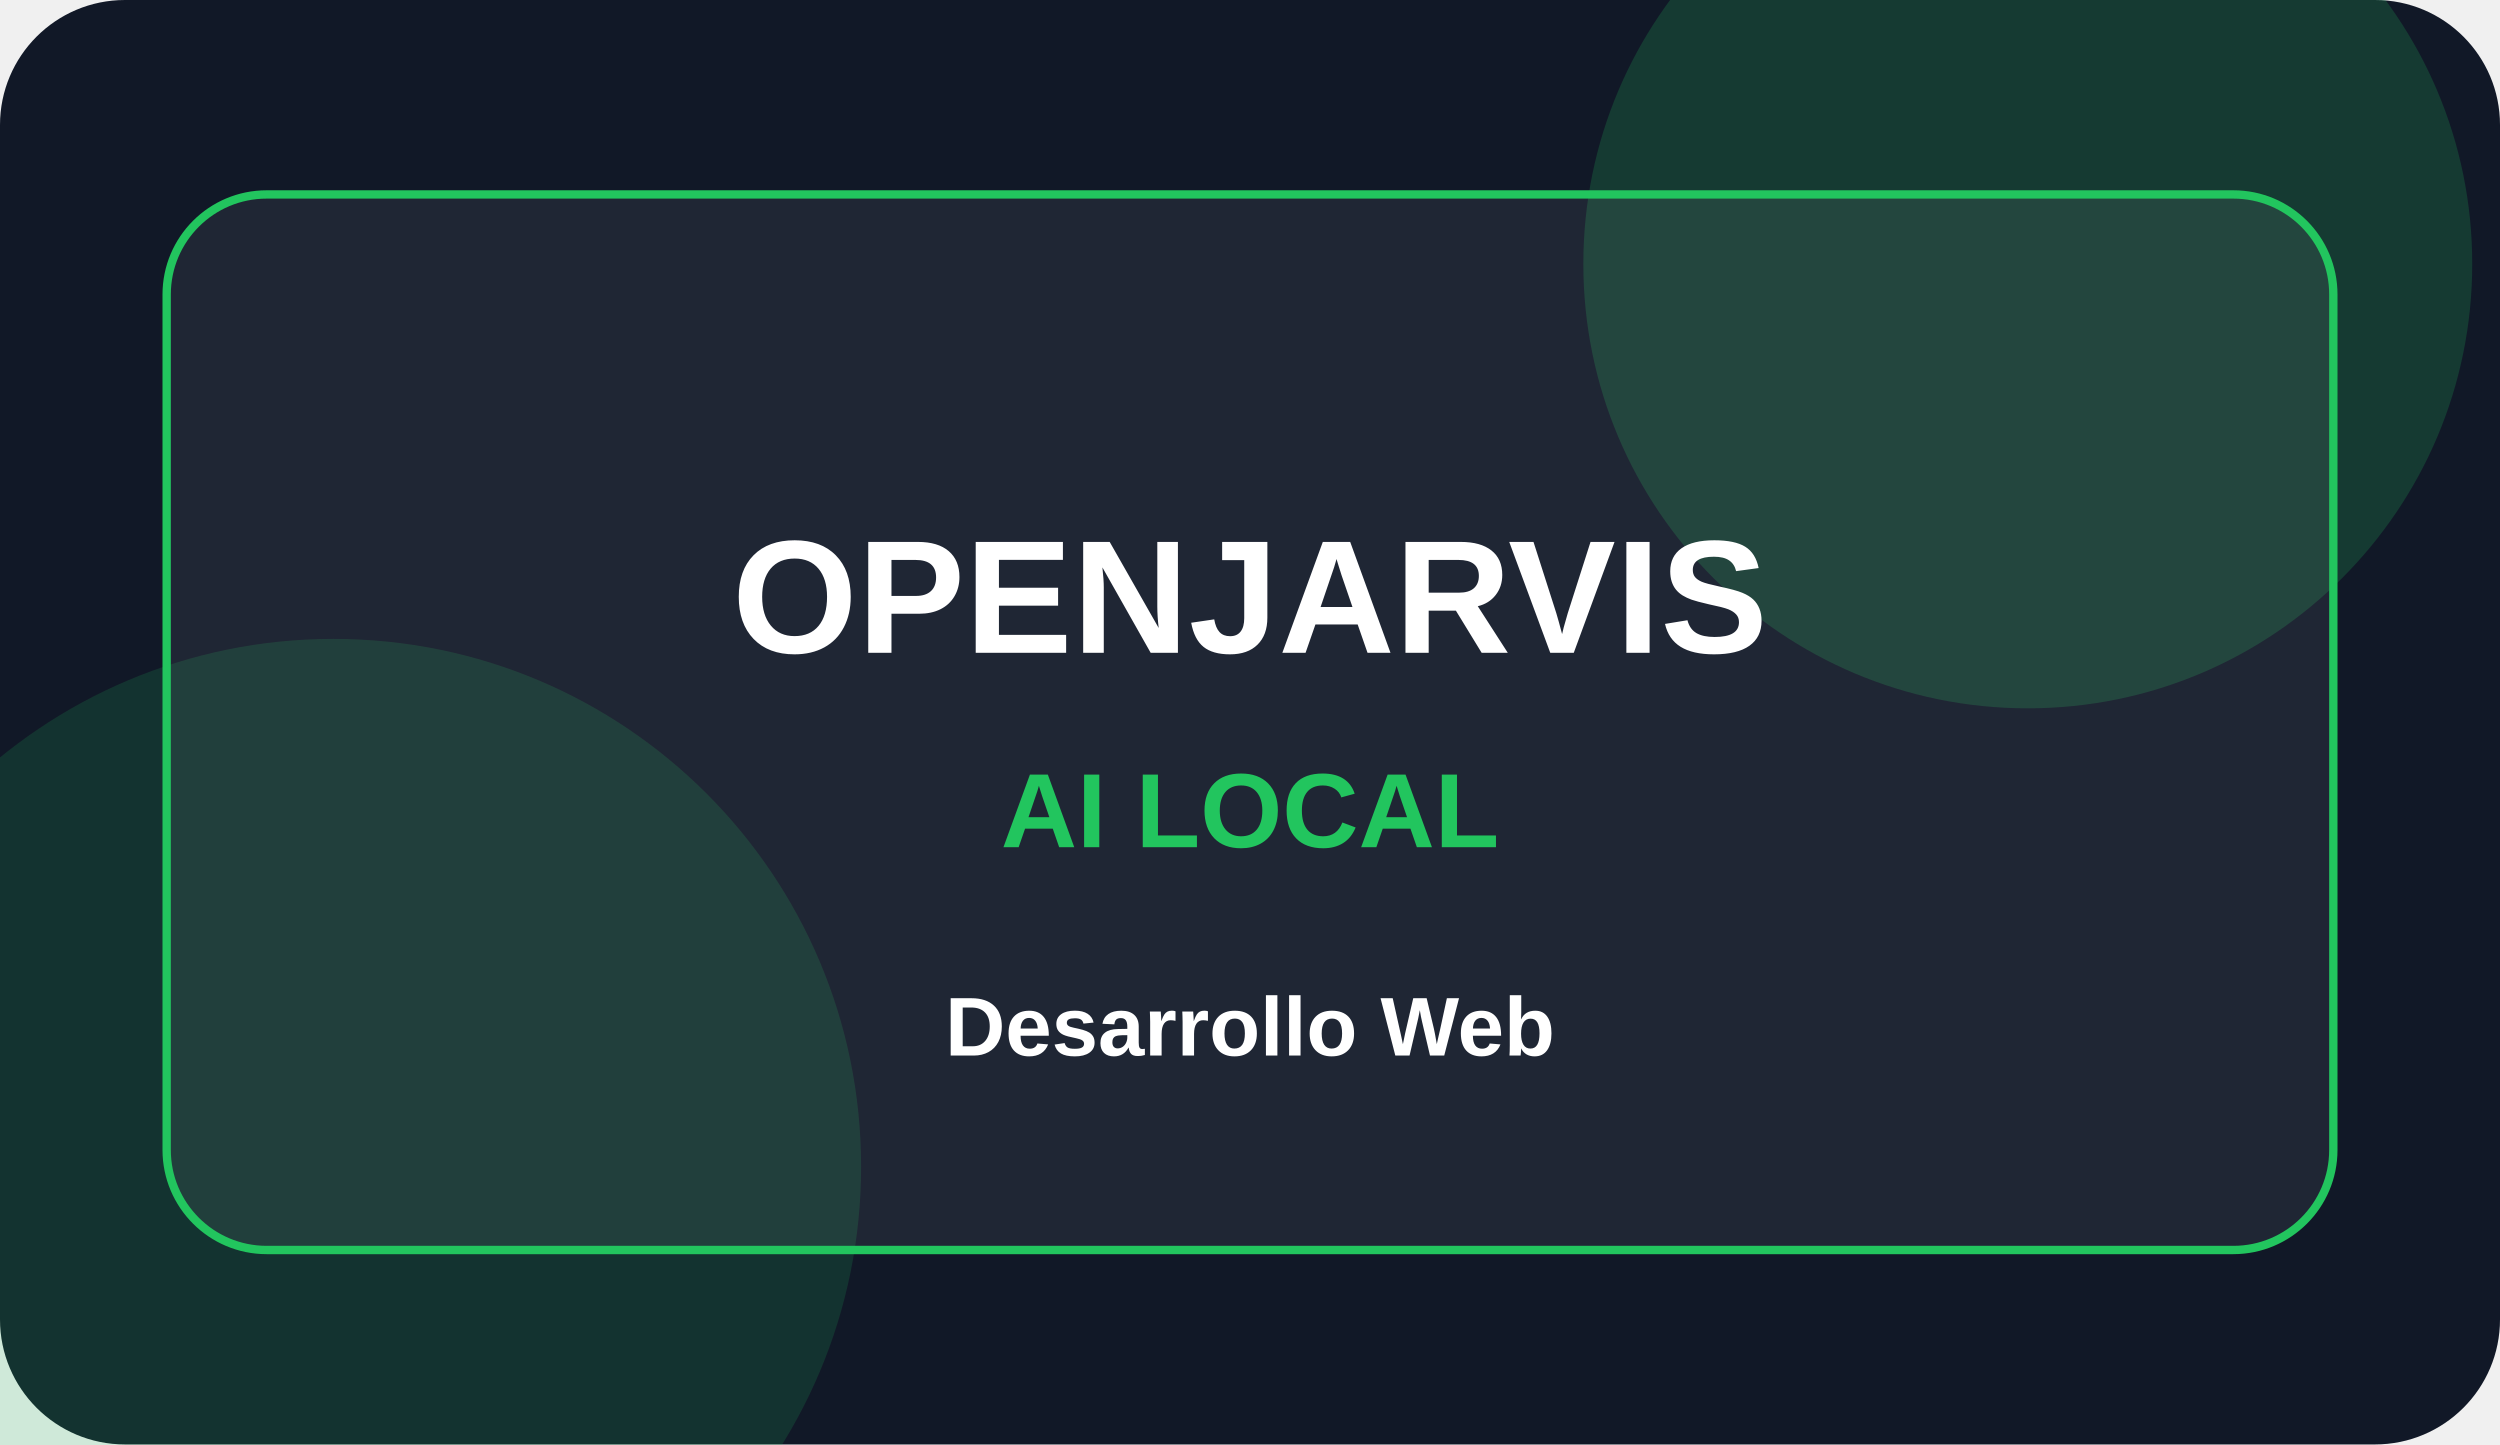
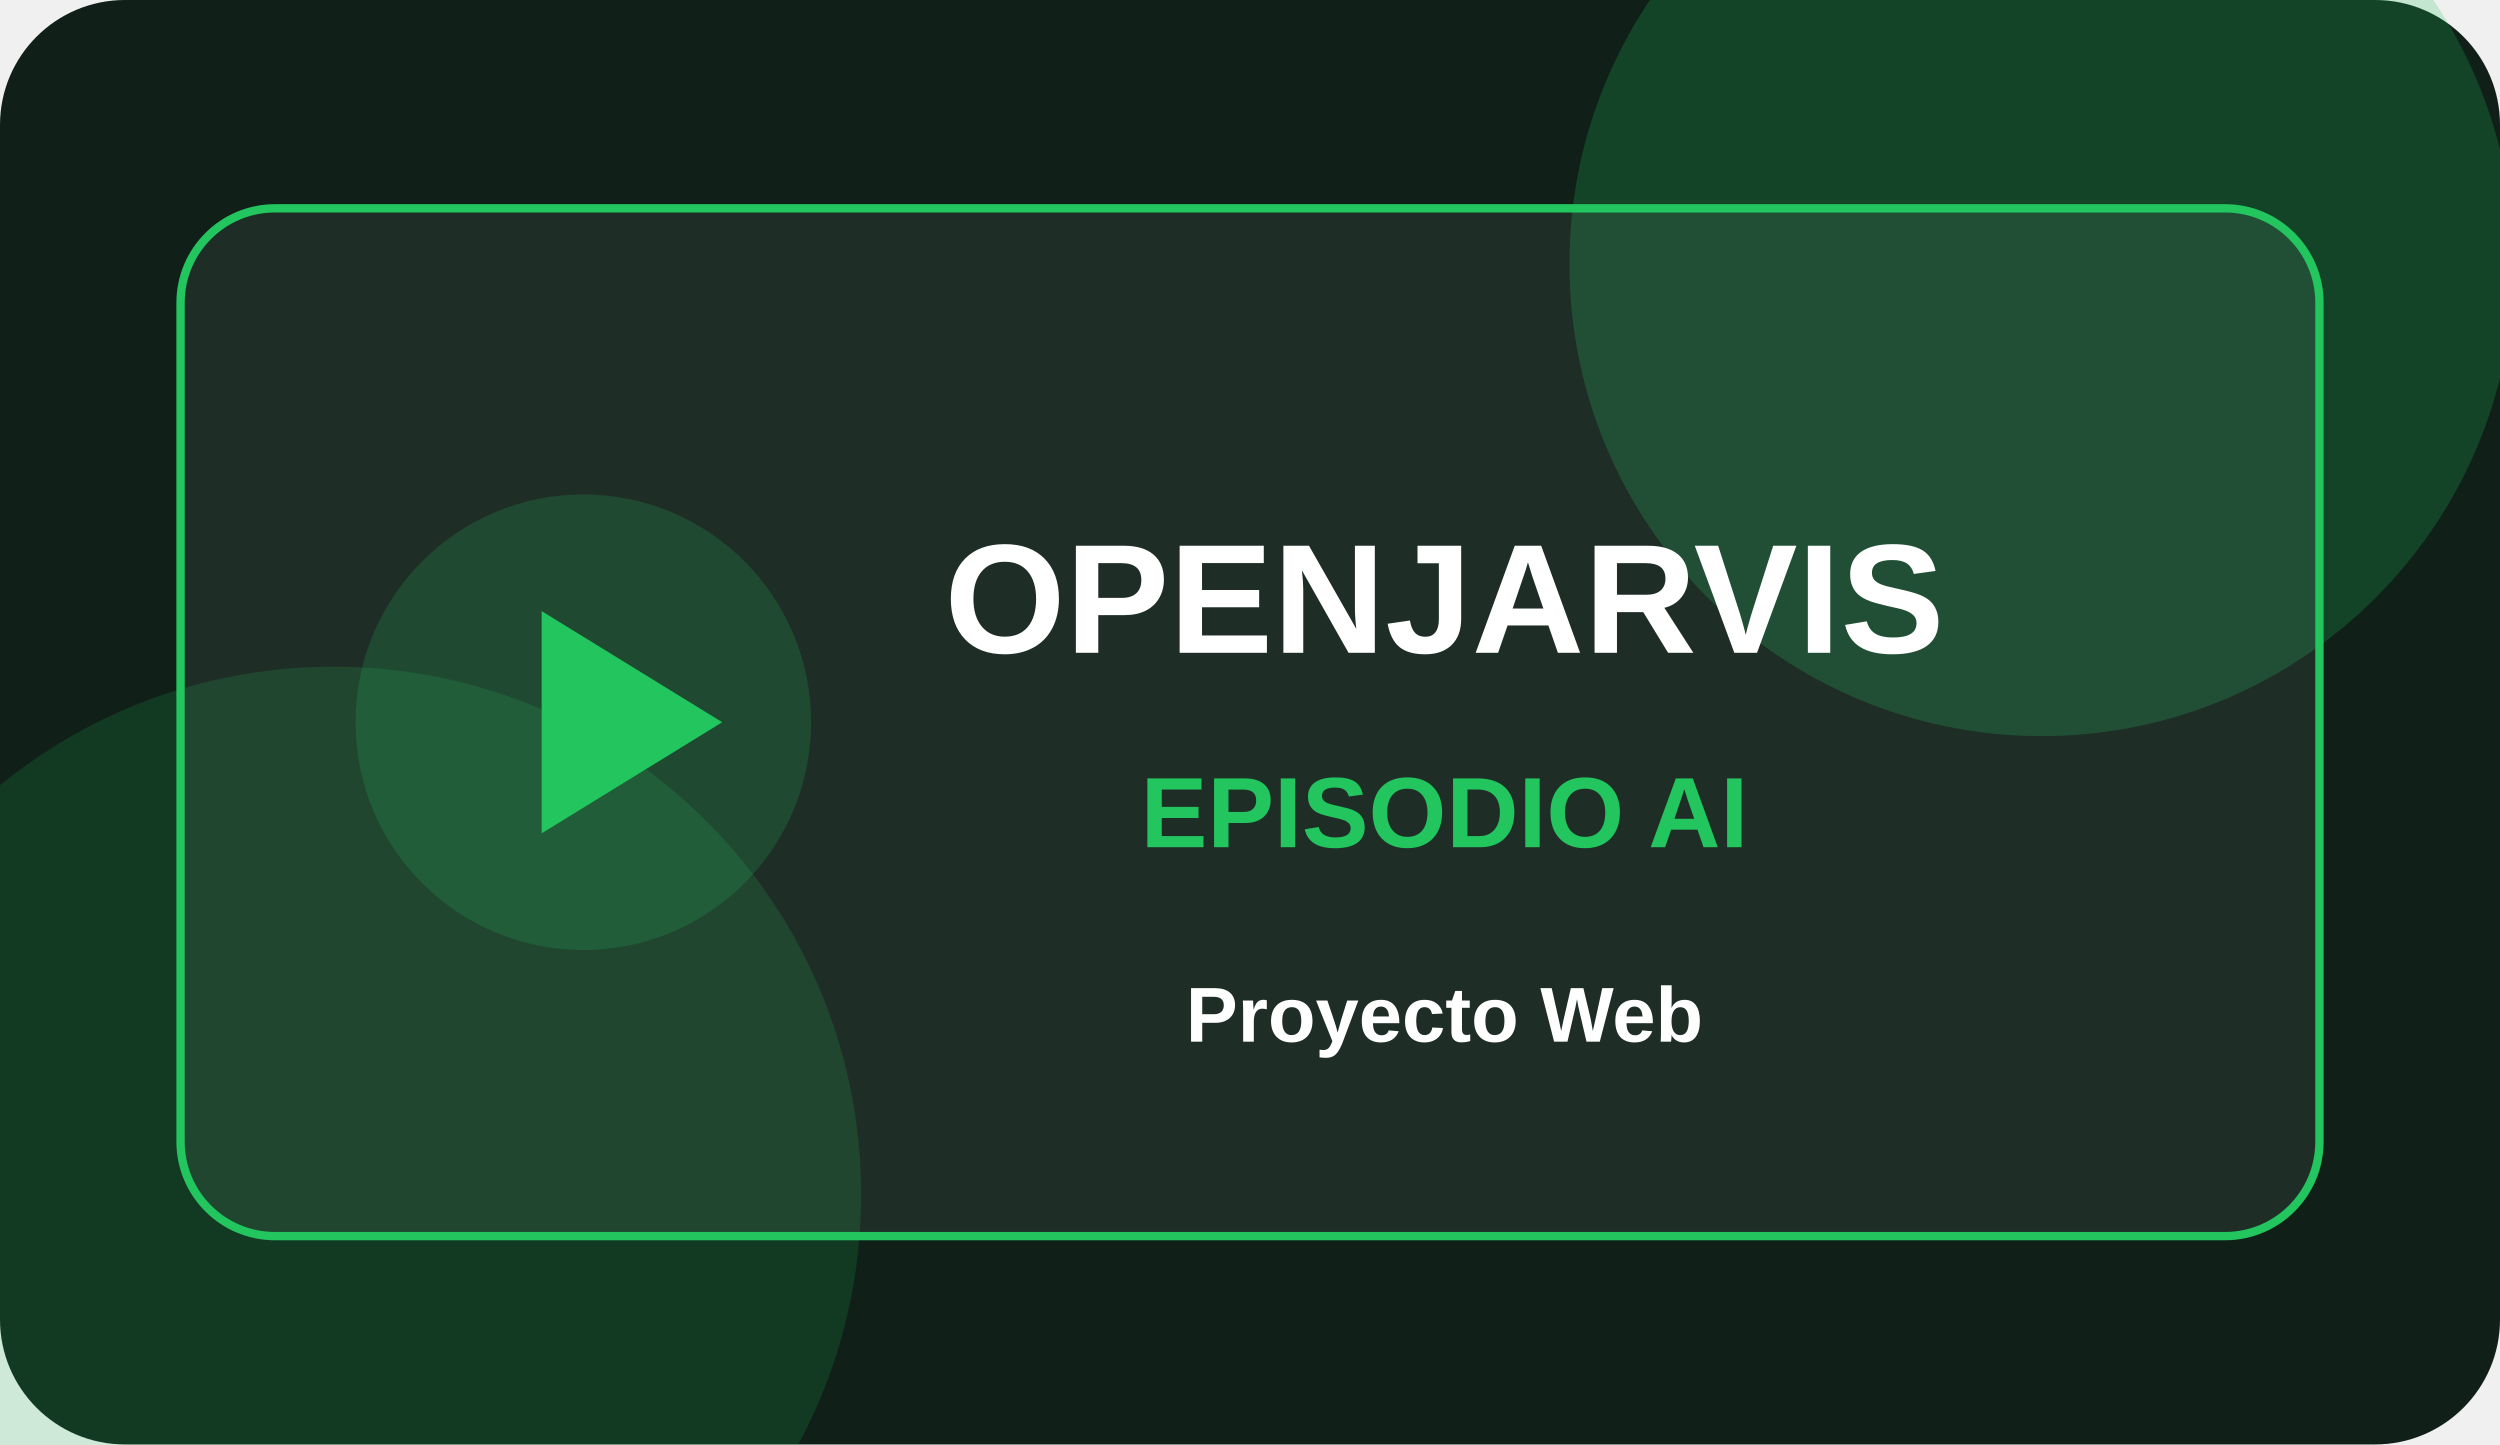
<svg xmlns="http://www.w3.org/2000/svg" width="900" height="520" viewBox="0 0 900 520" fill="none">
-   <rect width="900" height="520" rx="45" fill="#111827" />
-   <circle cx="730" cy="95" r="160" fill="#22C55E" opacity="0.20" />
-   <circle cx="120" cy="420" r="190" fill="#22C55E" opacity="0.16" />
-   <rect x="60" y="70" width="780" height="380" rx="36" fill="rgba(255,255,255,0.06)" stroke="#22C55E" stroke-width="3" />
-   <text x="450" y="235" text-anchor="middle" font-size="58" font-family="Arial" font-weight="900" fill="white">OPENJARVIS</text>
-   <text x="450" y="305" text-anchor="middle" font-size="38" font-family="Arial" font-weight="800" fill="#22C55E">AI LOCAL</text>
-   <text x="450" y="380" text-anchor="middle" font-size="30" font-family="Arial" font-weight="700" fill="white">Desarrollo Web</text>
+   <rect width="900" height="520" rx="45" fill="#102018" />
+   <circle cx="735" cy="95" r="170" fill="#22C55E" opacity="0.22" />
+   <circle cx="120" cy="430" r="190" fill="#22C55E" opacity="0.16" />
+   <rect x="65" y="75" width="770" height="370" rx="34" fill="rgba(255,255,255,0.06)" stroke="#22C55E" stroke-width="3" />
+   <circle cx="210" cy="260" r="82" fill="#22C55E" opacity="0.18" />
+   <polygon points="195,220 195,300 260,260" fill="#22C55E" />
+   <text x="520" y="235" text-anchor="middle" font-size="56" font-family="Arial" font-weight="900" fill="white">OPENJARVIS</text>
+   <text x="520" y="305" text-anchor="middle" font-size="36" font-family="Arial" font-weight="800" fill="#22C55E">EPISODIO AI</text>
+   <text x="520" y="375" text-anchor="middle" font-size="28" font-family="Arial" font-weight="700" fill="white">Proyecto Web</text>
</svg>
